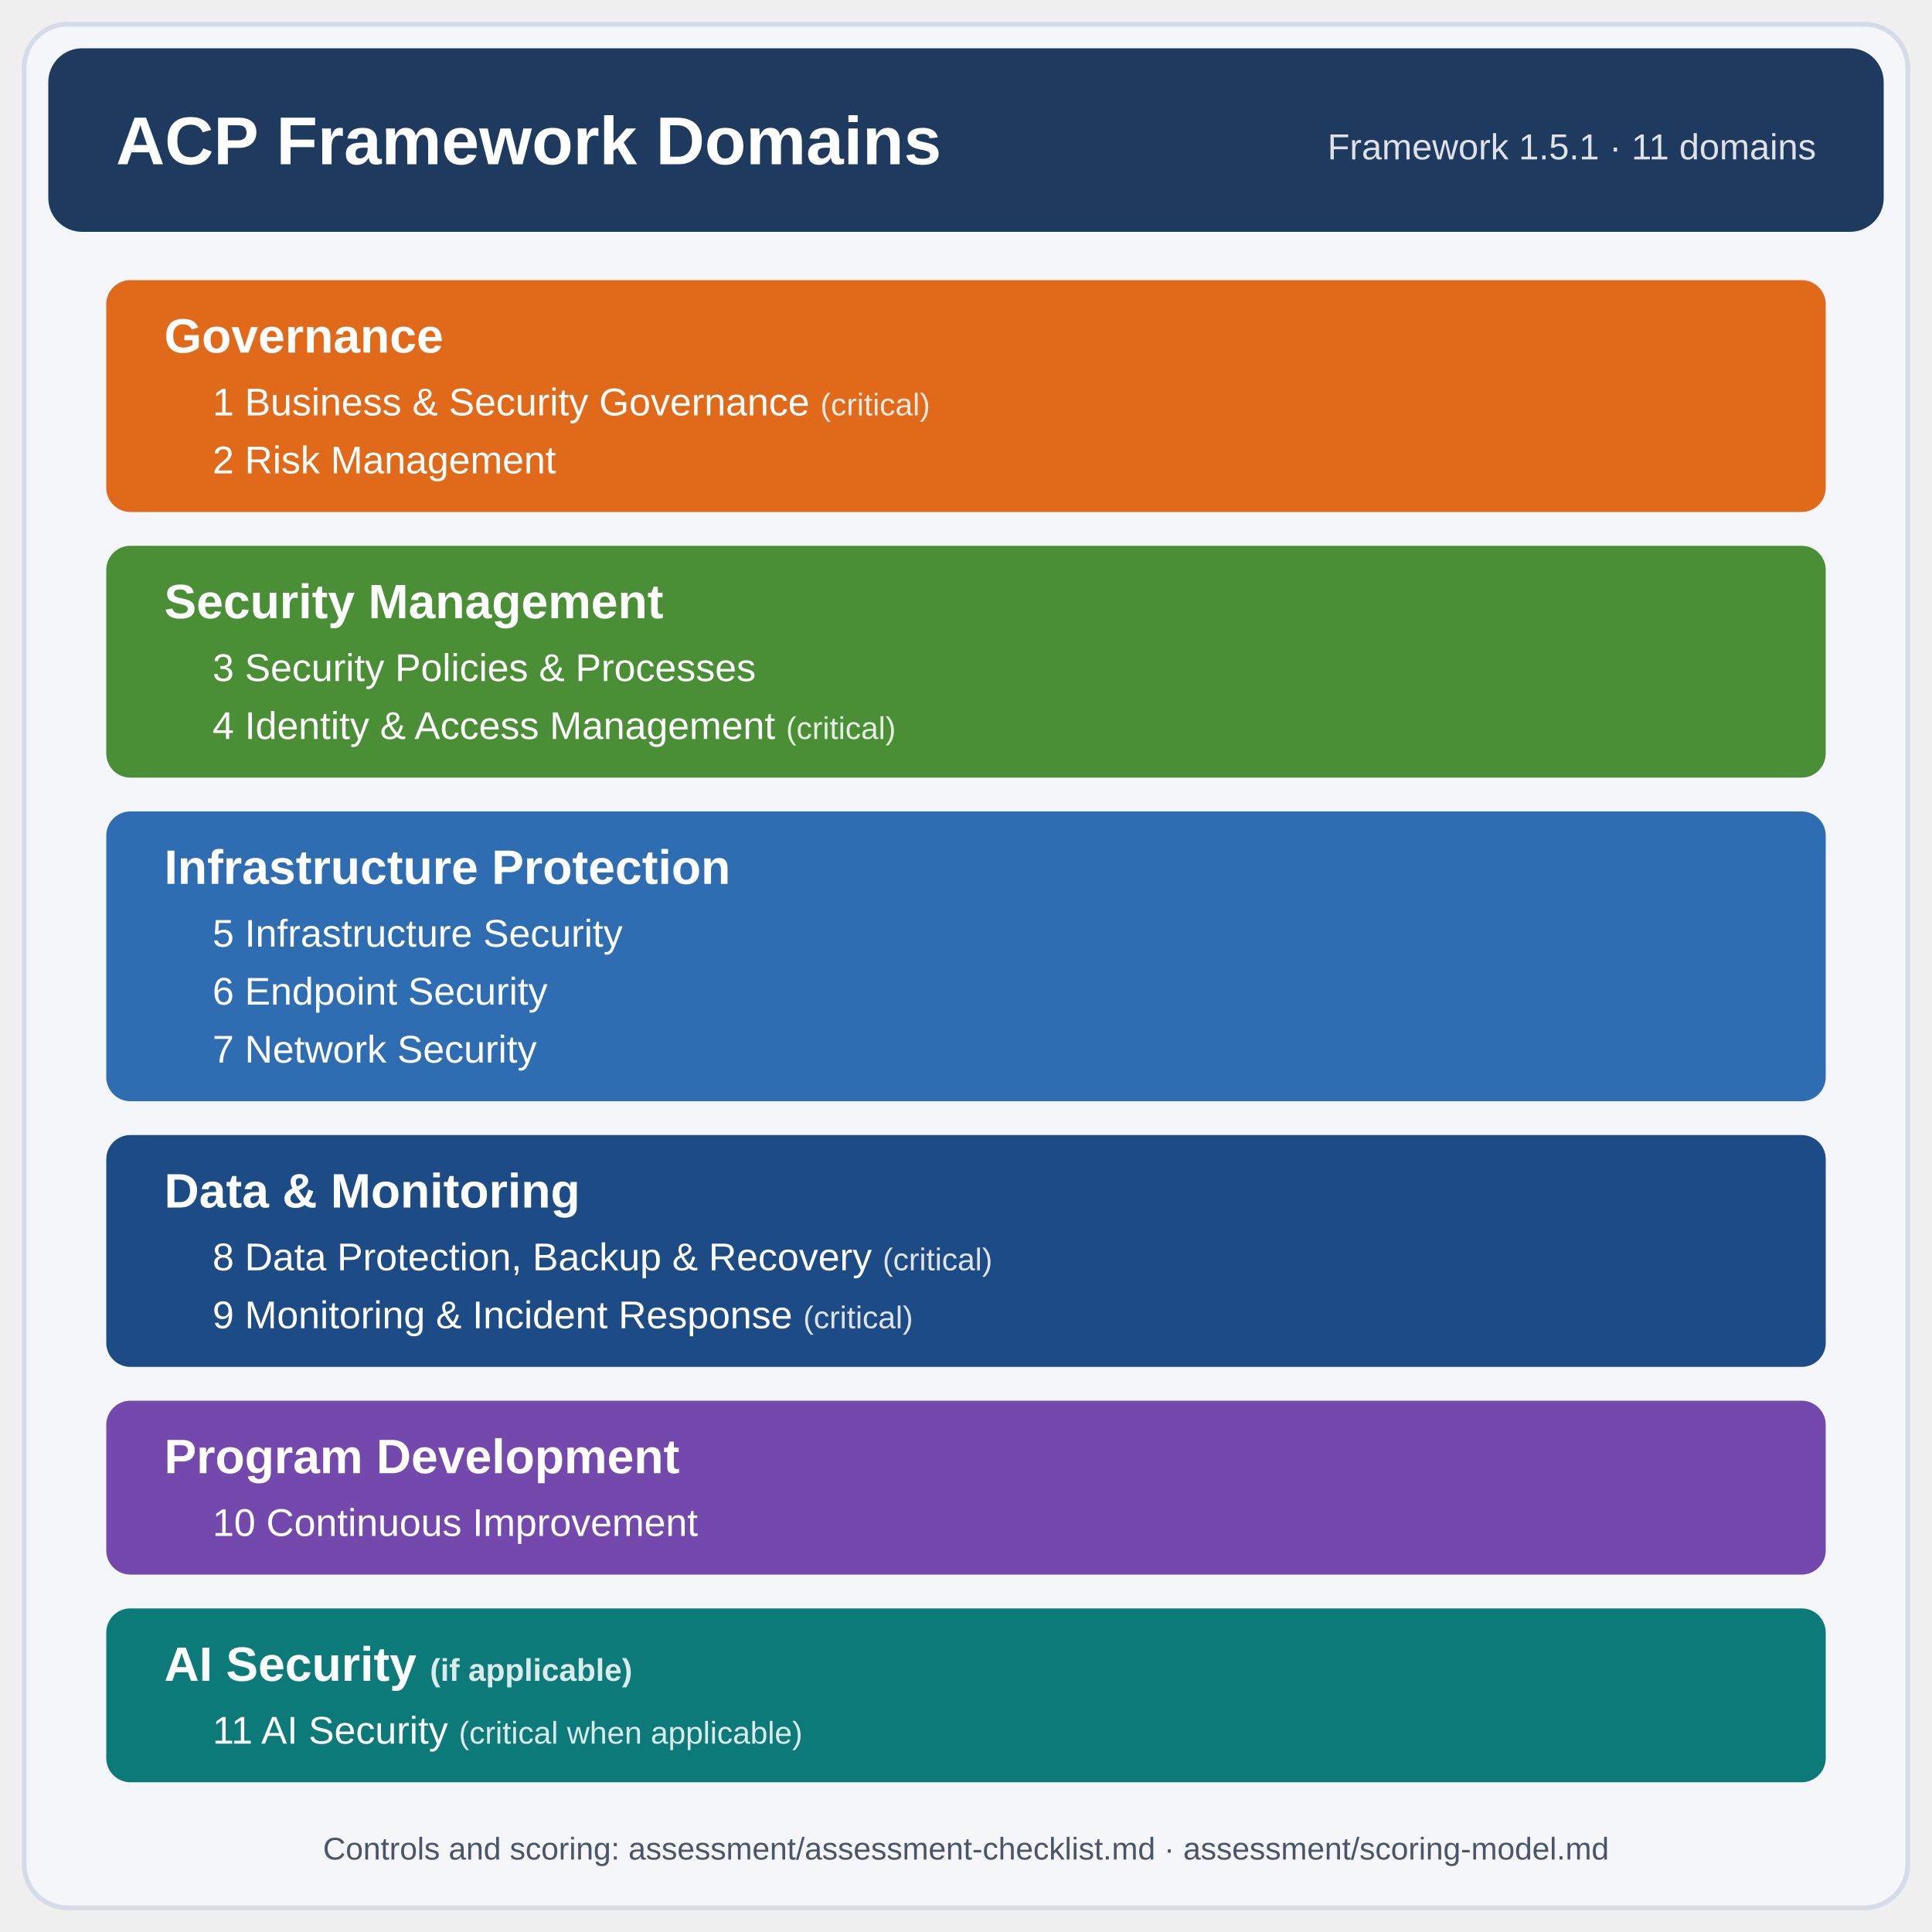
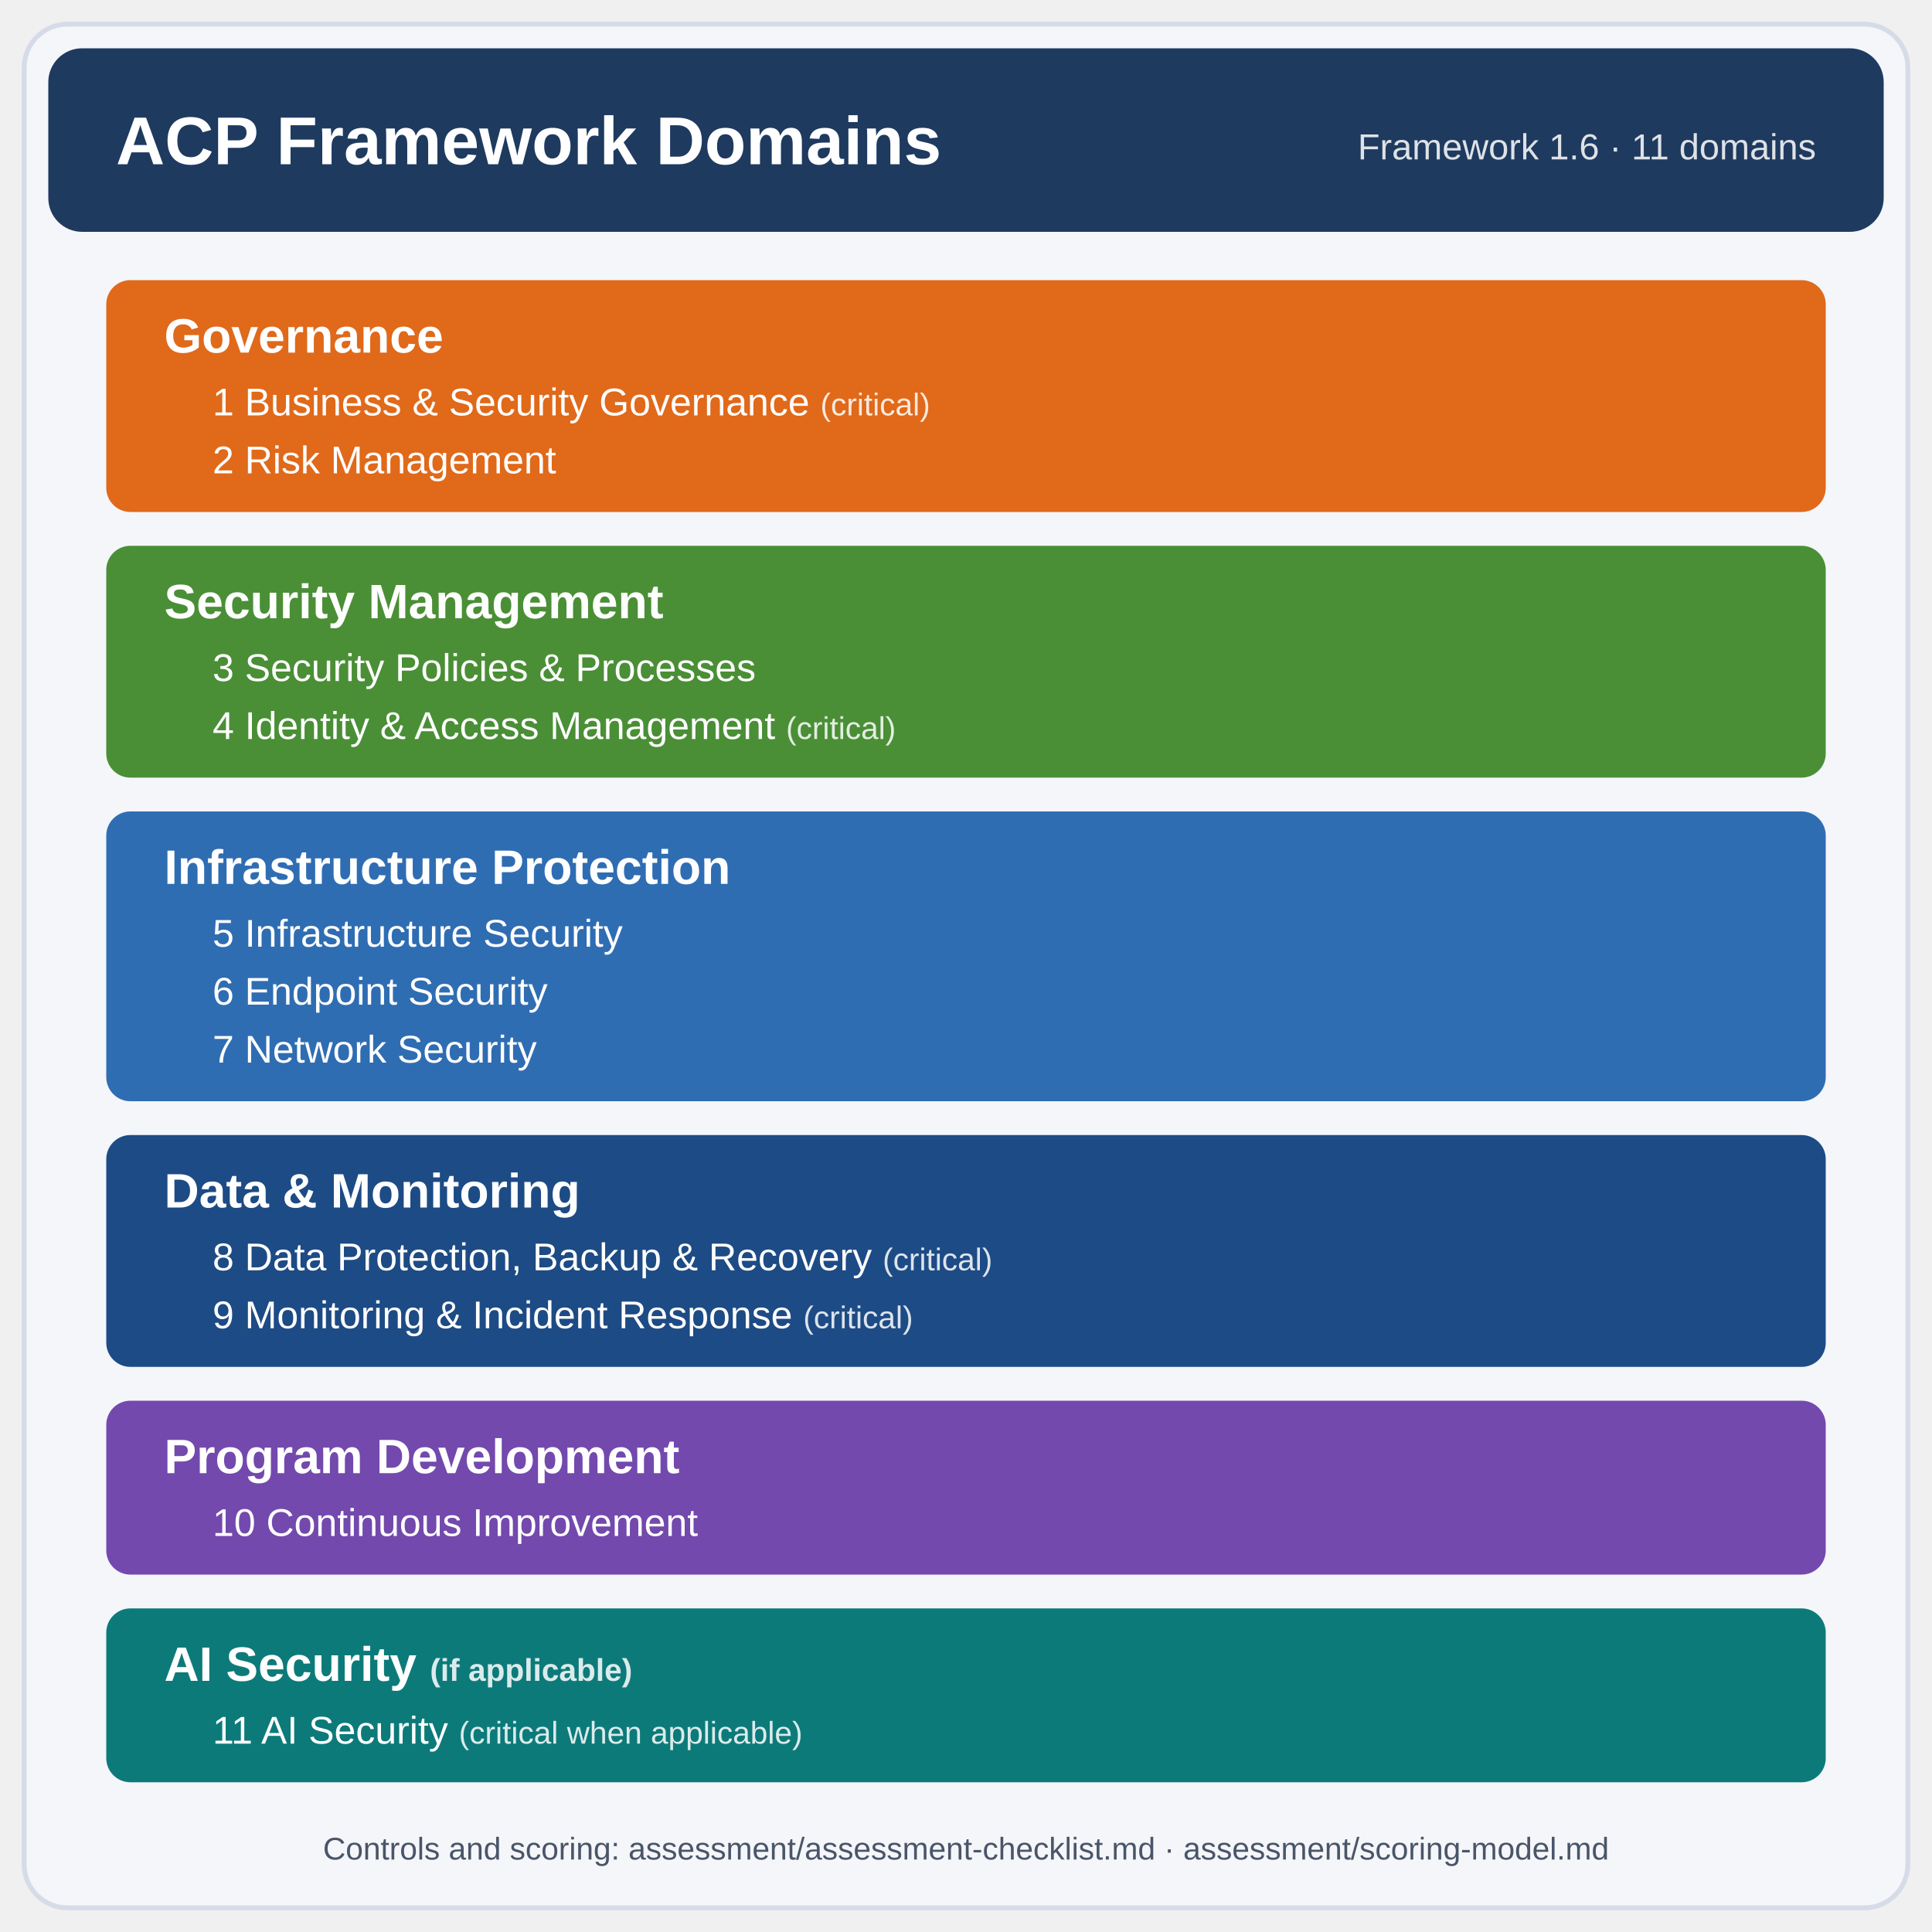
<svg xmlns="http://www.w3.org/2000/svg" viewBox="0 0 800 800" width="800" height="800" role="img" aria-labelledby="title desc">
  <style>
    text { font-family: -apple-system, "Segoe UI", "Helvetica Neue", Arial, sans-serif; fill: #ffffff; }
    .h { font-size: 20px; font-weight: 700; }
    .i { font-size: 16px; }
    .c { font-size: 13px; fill-opacity: 0.85; }
  </style>
  <rect x="10" y="10" width="780" height="780" rx="18" fill="#f4f6fa" stroke="#d5dce8" stroke-width="2" />
  <rect x="20" y="20" width="760" height="76" rx="14" fill="#1f3a5f" />
  <text x="48" y="68" style="font-size:28px;font-weight:700">ACP Framework Domains</text>
-   <text x="752" y="66" text-anchor="end" style="font-size:15px" fill-opacity="0.85">Framework 1.5.1 · 11 domains</text>
+   <text x="752" y="66" text-anchor="end" style="font-size:15px" fill-opacity="0.85">Framework 1.6 · 11 domains</text>
  <rect x="44" y="116" width="712" height="96" rx="10" fill="#e0691a" />
  <text x="68" y="146" class="h">Governance</text>
  <text x="88" y="172" class="i">1  Business &amp; Security Governance <tspan class="c">(critical)</tspan>
  </text>
  <text x="88" y="196" class="i">2  Risk Management</text>
  <rect x="44" y="226" width="712" height="96" rx="10" fill="#4a8f36" />
  <text x="68" y="256" class="h">Security Management</text>
  <text x="88" y="282" class="i">3  Security Policies &amp; Processes</text>
  <text x="88" y="306" class="i">4  Identity &amp; Access Management <tspan class="c">(critical)</tspan>
  </text>
  <rect x="44" y="336" width="712" height="120" rx="10" fill="#2f6db3" />
  <text x="68" y="366" class="h">Infrastructure Protection</text>
  <text x="88" y="392" class="i">5  Infrastructure Security</text>
  <text x="88" y="416" class="i">6  Endpoint Security</text>
  <text x="88" y="440" class="i">7  Network Security</text>
  <rect x="44" y="470" width="712" height="96" rx="10" fill="#1d4b85" />
  <text x="68" y="500" class="h">Data &amp; Monitoring</text>
  <text x="88" y="526" class="i">8  Data Protection, Backup &amp; Recovery <tspan class="c">(critical)</tspan>
  </text>
  <text x="88" y="550" class="i">9  Monitoring &amp; Incident Response <tspan class="c">(critical)</tspan>
  </text>
  <rect x="44" y="580" width="712" height="72" rx="10" fill="#7349ad" />
  <text x="68" y="610" class="h">Program Development</text>
  <text x="88" y="636" class="i">10  Continuous Improvement</text>
  <rect x="44" y="666" width="712" height="72" rx="10" fill="#0d7a7a" />
  <text x="68" y="696" class="h">AI Security <tspan class="c">(if applicable)</tspan>
  </text>
  <text x="88" y="722" class="i">11  AI Security <tspan class="c">(critical when applicable)</tspan>
  </text>
  <text x="400" y="770" text-anchor="middle" style="font-size:13px;fill:#4a5568">Controls and scoring: assessment/assessment-checklist.md · assessment/scoring-model.md</text>
</svg>
